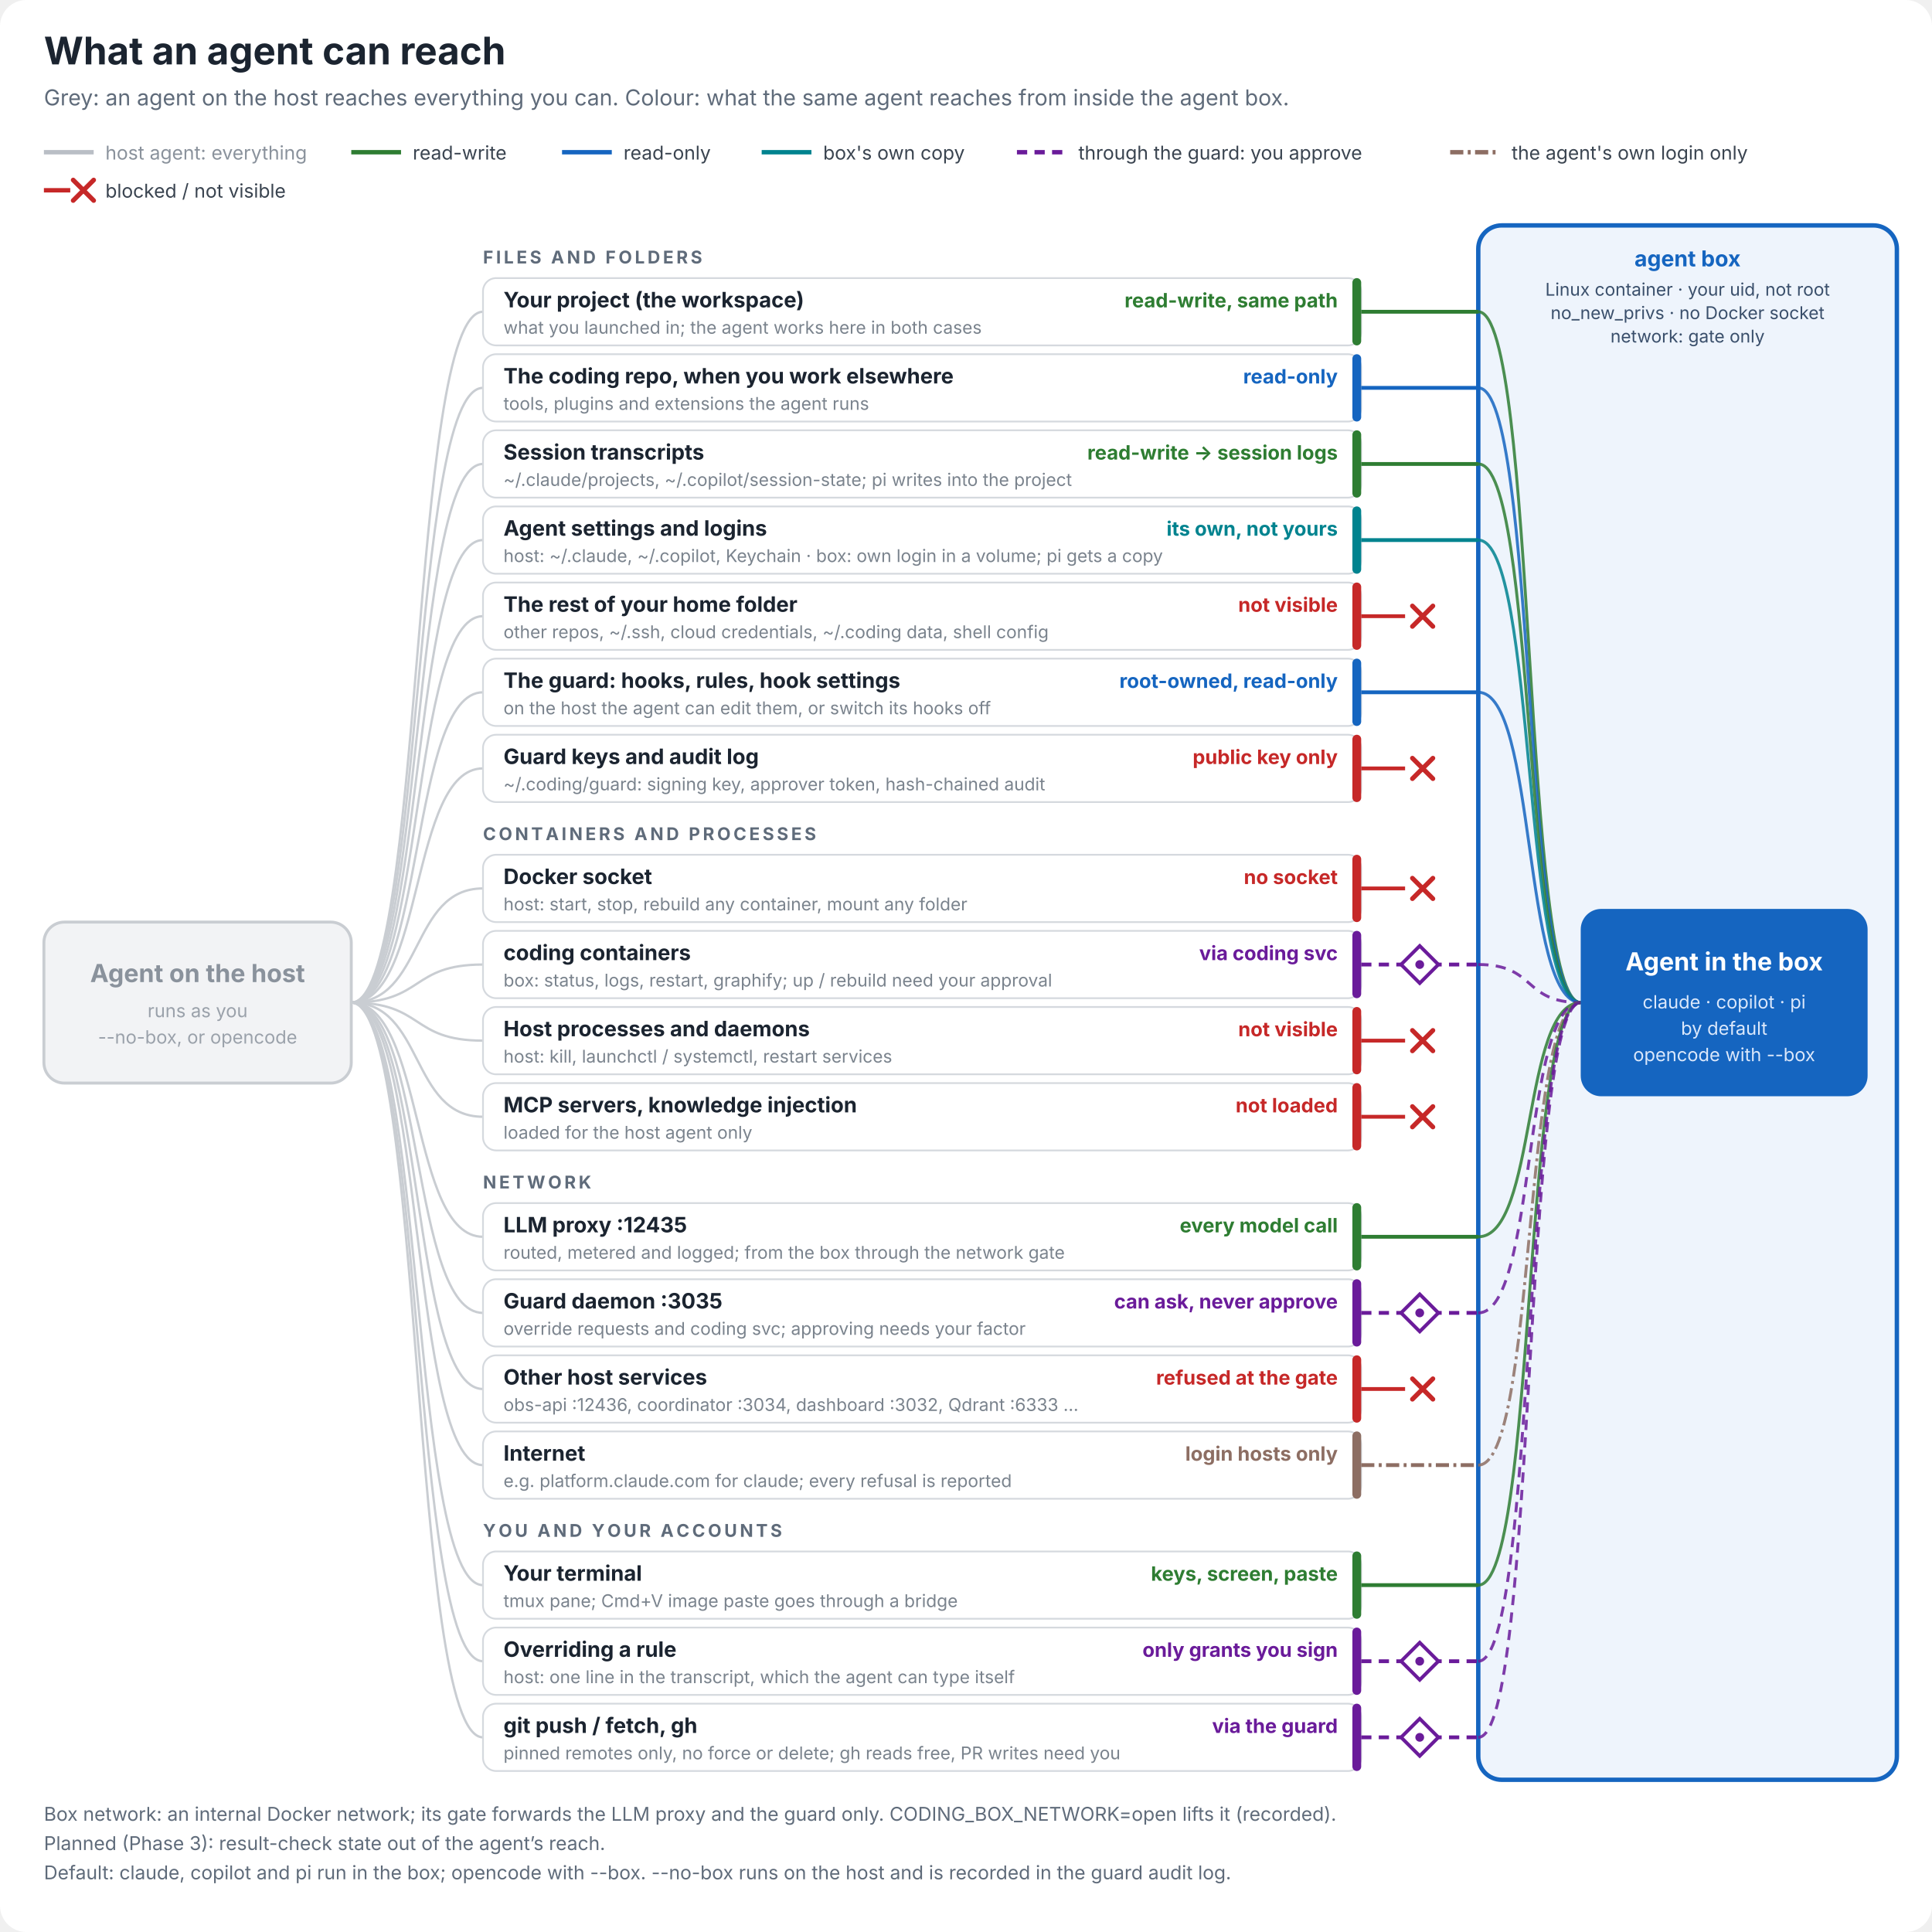
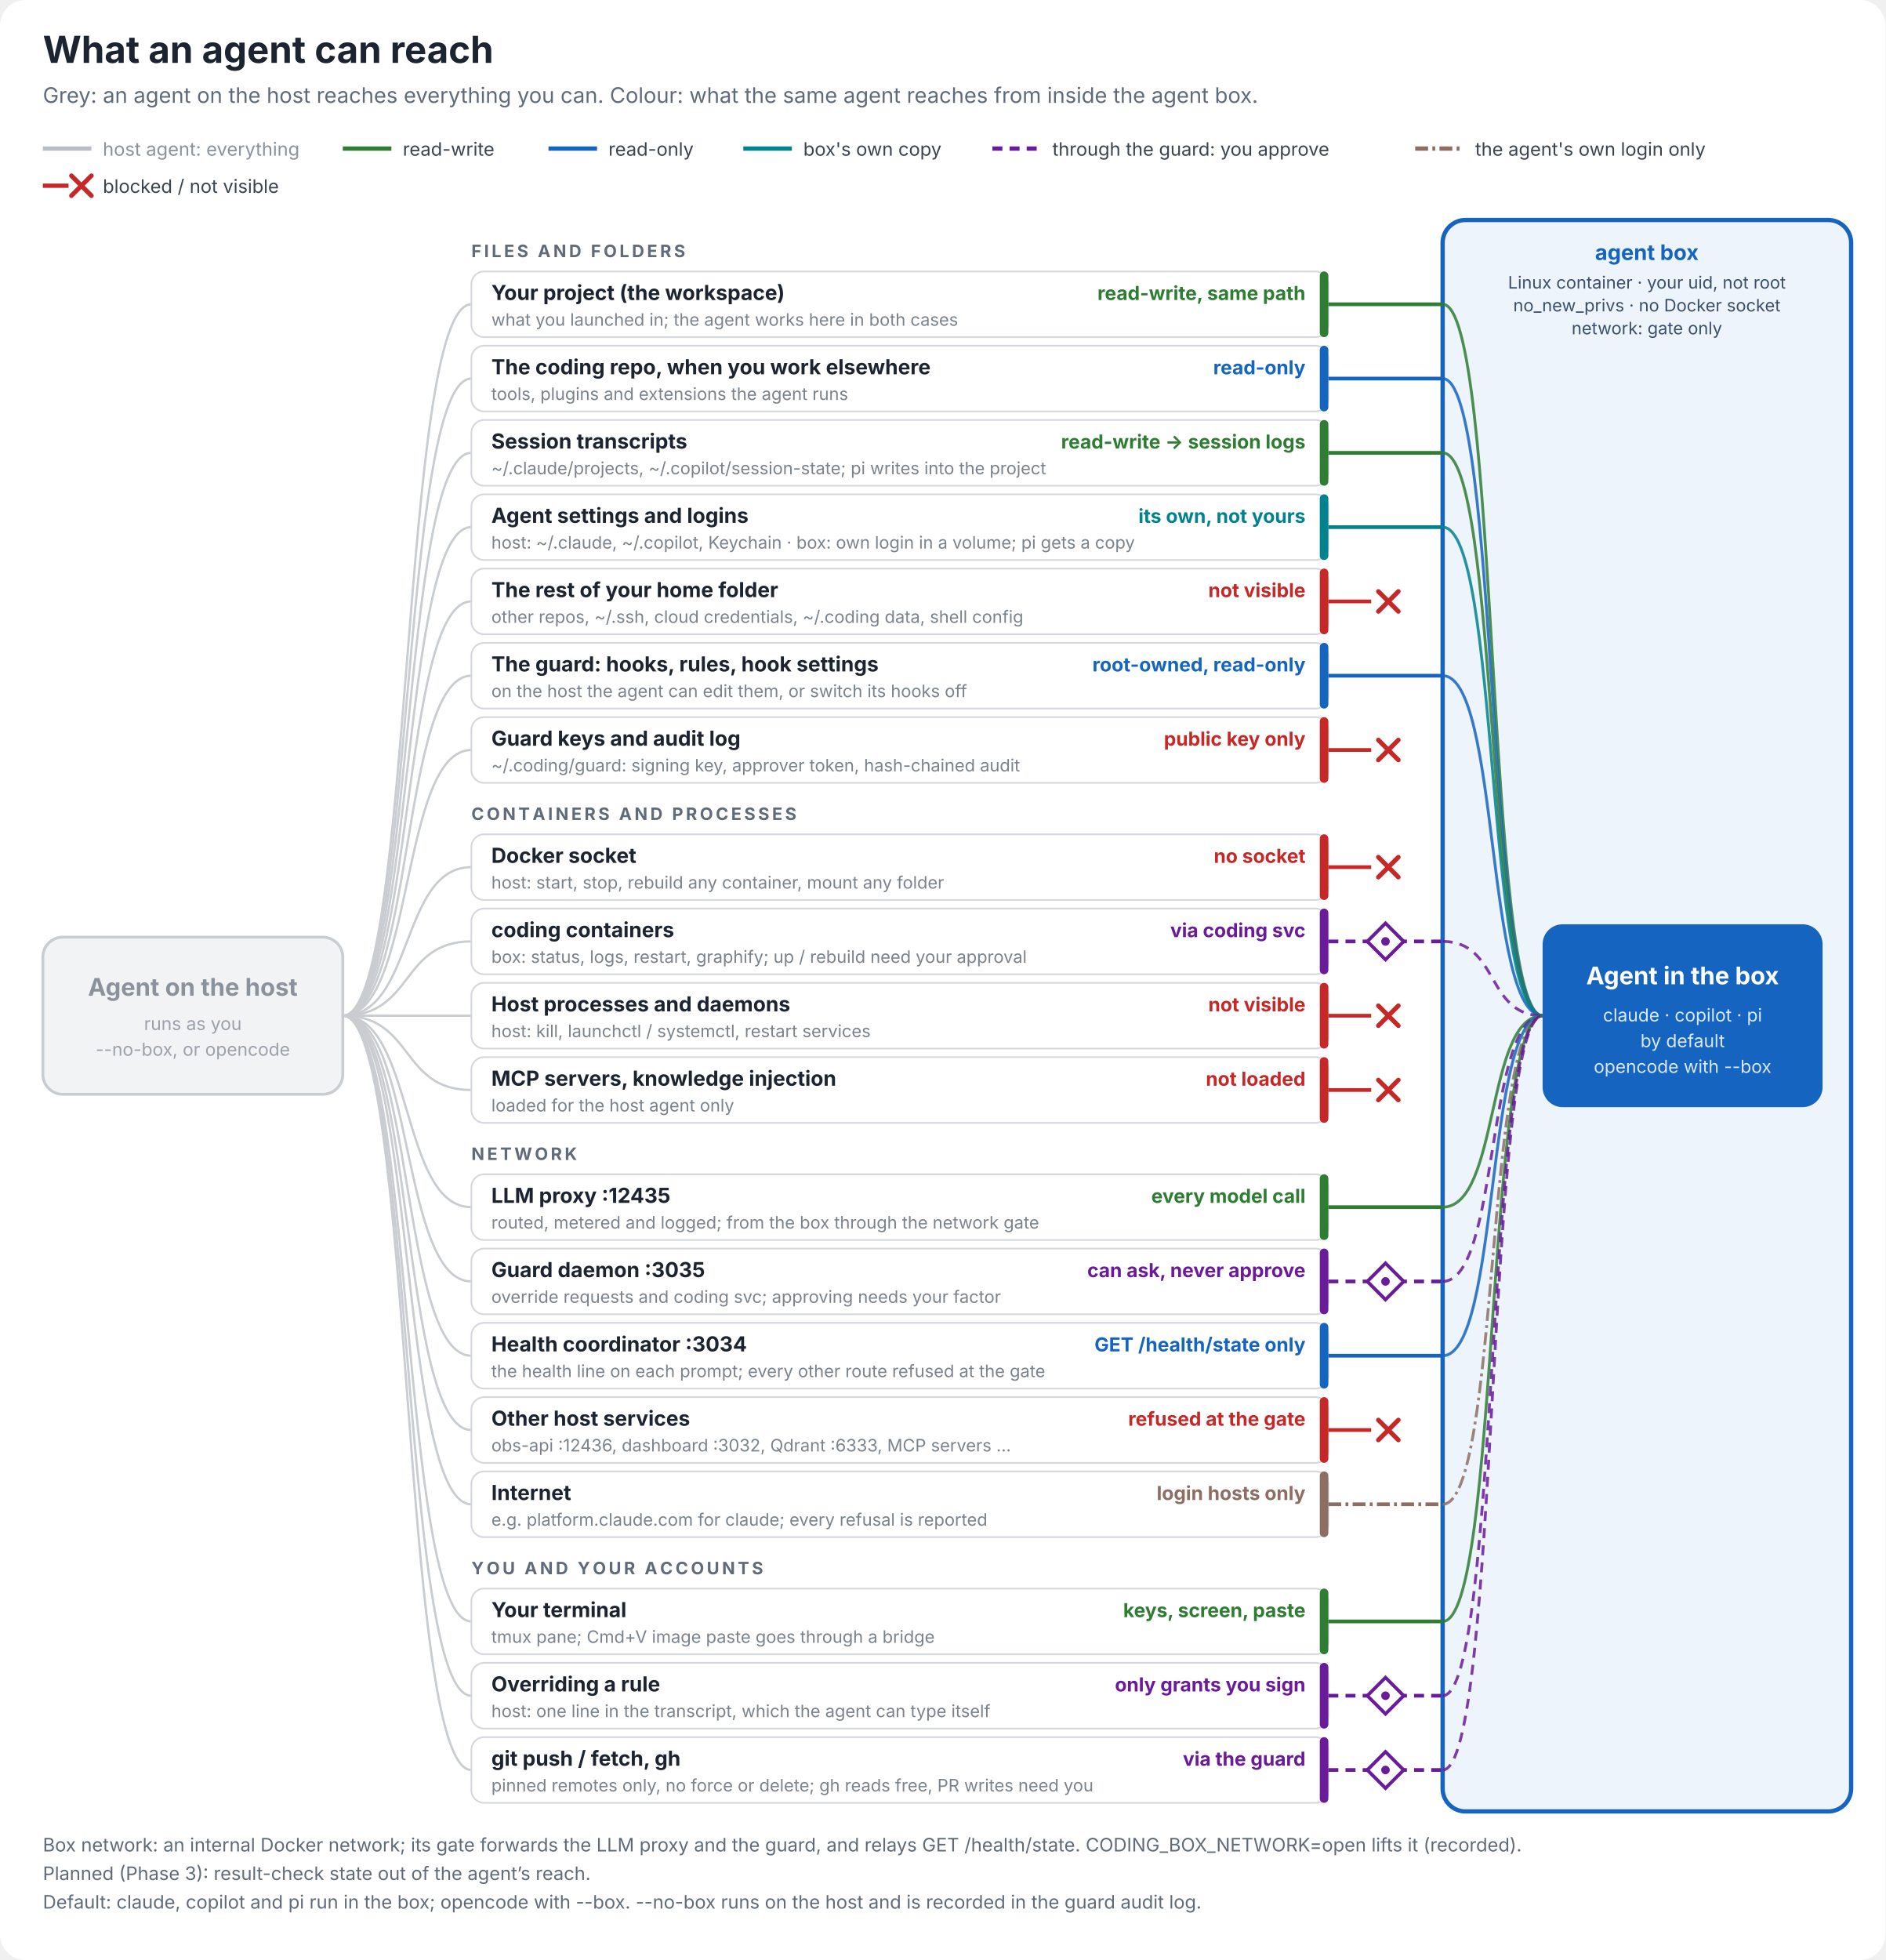
- <svg xmlns="http://www.w3.org/2000/svg" viewBox="0 0 1320 1320" width="1320" height="1320" font-family="Inter, -apple-system, 'Segoe UI', Helvetica, Arial, sans-serif" role="img" aria-labelledby="t d">
-   <rect x="0" y="0" width="1320" height="1320" rx="18" fill="#ffffff" />
+ <svg xmlns="http://www.w3.org/2000/svg" viewBox="0 0 1320 1372" width="1320" height="1372" font-family="Inter, -apple-system, 'Segoe UI', Helvetica, Arial, sans-serif" role="img" aria-labelledby="t d">
+   <rect x="0" y="0" width="1320" height="1372" rx="18" fill="#ffffff" />
  <text x="330" y="180" font-size="12" font-weight="700" fill="#5f6b7a">F I L E S   A N D   F O L D E R S</text>
  <text x="330" y="574" font-size="12" font-weight="700" fill="#5f6b7a">C O N T A I N E R S   A N D   P R O C E S S E S</text>
  <text x="330" y="812" font-size="12" font-weight="700" fill="#5f6b7a">N E T W O R K</text>
-   <text x="330" y="1050" font-size="12" font-weight="700" fill="#5f6b7a">Y O U   A N D   Y O U R   A C C O U N T S</text>
+   <text x="330" y="1102" font-size="12" font-weight="700" fill="#5f6b7a">Y O U   A N D   Y O U R   A C C O U N T S</text>
  <text x="30" y="44" font-size="26" font-weight="700" fill="#1b2430">What an agent can reach</text>
  <text x="30" y="72" font-size="15" fill="#5f6b7a">Grey: an agent on the host reaches everything you can. Colour: what the same agent reaches from inside the agent box.</text>
  <line x1="30" y1="104" x2="64" y2="104" stroke="#b9bec5" stroke-width="3" />
  <text x="72" y="109" font-size="13" fill="#8a929c">host agent: everything</text>
  <line x1="240" y1="104" x2="274" y2="104" stroke="#2e7d32" stroke-width="3" />
  <text x="282" y="109" font-size="13" fill="#3a4450">read-write</text>
  <line x1="384" y1="104" x2="418" y2="104" stroke="#1565c0" stroke-width="3" />
  <text x="426" y="109" font-size="13" fill="#3a4450">read-only</text>
  <line x1="520.4" y1="104" x2="554.4" y2="104" stroke="#00838f" stroke-width="3" />
  <text x="562.4" y="109" font-size="13" fill="#3a4450">box's own copy</text>
  <line x1="694.8" y1="104" x2="728.8" y2="104" stroke="#6a1b9a" stroke-width="3" stroke-dasharray="7 5" />
  <text x="736.8" y="109" font-size="13" fill="#3a4450">through the guard: you approve</text>
  <line x1="990.8" y1="104" x2="1024.8" y2="104" stroke="#8d6e63" stroke-width="3" stroke-dasharray="9 3 2 3" />
  <text x="1032.8" y="109" font-size="13" fill="#3a4450">the agent's own login only</text>
  <line x1="30" y1="130" x2="48" y2="130" stroke="#c62828" stroke-width="3" />
  <g stroke="#c62828" stroke-width="3.2" stroke-linecap="round">
    <line x1="50" y1="123" x2="64" y2="137" />
    <line x1="50" y1="137" x2="64" y2="123" />
  </g>
  <text x="72" y="135" font-size="13" fill="#3a4450">blocked / not visible</text>
-   <path d="M 240 685 C 290 685, 280 213, 330 213" fill="none" stroke="#c9cdd2" stroke-width="1.6" />
-   <path d="M 240 685 C 290 685, 280 265, 330 265" fill="none" stroke="#c9cdd2" stroke-width="1.6" />
-   <path d="M 240 685 C 290 685, 280 317, 330 317" fill="none" stroke="#c9cdd2" stroke-width="1.6" />
-   <path d="M 240 685 C 290 685, 280 369, 330 369" fill="none" stroke="#c9cdd2" stroke-width="1.6" />
-   <path d="M 240 685 C 290 685, 280 421, 330 421" fill="none" stroke="#c9cdd2" stroke-width="1.6" />
-   <path d="M 240 685 C 290 685, 280 473, 330 473" fill="none" stroke="#c9cdd2" stroke-width="1.6" />
-   <path d="M 240 685 C 290 685, 280 525, 330 525" fill="none" stroke="#c9cdd2" stroke-width="1.6" />
-   <path d="M 240 685 C 290 685, 280 607, 330 607" fill="none" stroke="#c9cdd2" stroke-width="1.6" />
-   <path d="M 240 685 C 290 685, 280 659, 330 659" fill="none" stroke="#c9cdd2" stroke-width="1.6" />
-   <path d="M 240 685 C 290 685, 280 711, 330 711" fill="none" stroke="#c9cdd2" stroke-width="1.6" />
-   <path d="M 240 685 C 290 685, 280 763, 330 763" fill="none" stroke="#c9cdd2" stroke-width="1.6" />
-   <path d="M 240 685 C 290 685, 280 845, 330 845" fill="none" stroke="#c9cdd2" stroke-width="1.6" />
-   <path d="M 240 685 C 290 685, 280 897, 330 897" fill="none" stroke="#c9cdd2" stroke-width="1.6" />
-   <path d="M 240 685 C 290 685, 280 949, 330 949" fill="none" stroke="#c9cdd2" stroke-width="1.6" />
-   <path d="M 240 685 C 290 685, 280 1001, 330 1001" fill="none" stroke="#c9cdd2" stroke-width="1.6" />
-   <path d="M 240 685 C 290 685, 280 1083, 330 1083" fill="none" stroke="#c9cdd2" stroke-width="1.6" />
-   <path d="M 240 685 C 290 685, 280 1135, 330 1135" fill="none" stroke="#c9cdd2" stroke-width="1.6" />
-   <path d="M 240 685 C 290 685, 280 1187, 330 1187" fill="none" stroke="#c9cdd2" stroke-width="1.6" />
-   <rect x="30" y="630" width="210" height="110" rx="14" fill="#f2f3f5" stroke="#c9cdd2" stroke-width="2" />
-   <text x="135" y="671" text-anchor="middle" font-size="17" font-weight="700" fill="#8a929c">Agent on the host</text>
-   <text x="135" y="695" text-anchor="middle" font-size="12.5" fill="#9aa1aa">runs as you</text>
-   <text x="135" y="713" text-anchor="middle" font-size="12.5" fill="#9aa1aa">--no-box, or opencode</text>
-   <rect x="1010" y="154" width="286" height="1062" rx="16" fill="#eef4fc" stroke="#1565c0" stroke-width="3" />
+   <path d="M 240 711 C 290 711, 280 213, 330 213" fill="none" stroke="#c9cdd2" stroke-width="1.6" />
+   <path d="M 240 711 C 290 711, 280 265, 330 265" fill="none" stroke="#c9cdd2" stroke-width="1.6" />
+   <path d="M 240 711 C 290 711, 280 317, 330 317" fill="none" stroke="#c9cdd2" stroke-width="1.6" />
+   <path d="M 240 711 C 290 711, 280 369, 330 369" fill="none" stroke="#c9cdd2" stroke-width="1.6" />
+   <path d="M 240 711 C 290 711, 280 421, 330 421" fill="none" stroke="#c9cdd2" stroke-width="1.6" />
+   <path d="M 240 711 C 290 711, 280 473, 330 473" fill="none" stroke="#c9cdd2" stroke-width="1.6" />
+   <path d="M 240 711 C 290 711, 280 525, 330 525" fill="none" stroke="#c9cdd2" stroke-width="1.6" />
+   <path d="M 240 711 C 290 711, 280 607, 330 607" fill="none" stroke="#c9cdd2" stroke-width="1.6" />
+   <path d="M 240 711 C 290 711, 280 659, 330 659" fill="none" stroke="#c9cdd2" stroke-width="1.6" />
+   <path d="M 240 711 C 290 711, 280 711, 330 711" fill="none" stroke="#c9cdd2" stroke-width="1.6" />
+   <path d="M 240 711 C 290 711, 280 763, 330 763" fill="none" stroke="#c9cdd2" stroke-width="1.6" />
+   <path d="M 240 711 C 290 711, 280 845, 330 845" fill="none" stroke="#c9cdd2" stroke-width="1.6" />
+   <path d="M 240 711 C 290 711, 280 897, 330 897" fill="none" stroke="#c9cdd2" stroke-width="1.6" />
+   <path d="M 240 711 C 290 711, 280 949, 330 949" fill="none" stroke="#c9cdd2" stroke-width="1.6" />
+   <path d="M 240 711 C 290 711, 280 1001, 330 1001" fill="none" stroke="#c9cdd2" stroke-width="1.6" />
+   <path d="M 240 711 C 290 711, 280 1053, 330 1053" fill="none" stroke="#c9cdd2" stroke-width="1.6" />
+   <path d="M 240 711 C 290 711, 280 1135, 330 1135" fill="none" stroke="#c9cdd2" stroke-width="1.6" />
+   <path d="M 240 711 C 290 711, 280 1187, 330 1187" fill="none" stroke="#c9cdd2" stroke-width="1.6" />
+   <path d="M 240 711 C 290 711, 280 1239, 330 1239" fill="none" stroke="#c9cdd2" stroke-width="1.6" />
+   <rect x="30" y="656" width="210" height="110" rx="14" fill="#f2f3f5" stroke="#c9cdd2" stroke-width="2" />
+   <text x="135" y="697" text-anchor="middle" font-size="17" font-weight="700" fill="#8a929c">Agent on the host</text>
+   <text x="135" y="721" text-anchor="middle" font-size="12.5" fill="#9aa1aa">runs as you</text>
+   <text x="135" y="739" text-anchor="middle" font-size="12.5" fill="#9aa1aa">--no-box, or opencode</text>
+   <rect x="1010" y="154" width="286" height="1114" rx="16" fill="#eef4fc" stroke="#1565c0" stroke-width="3" />
  <text x="1153" y="182" text-anchor="middle" font-size="15" font-weight="700" fill="#1565c0">agent box</text>
  <text x="1153" y="202" text-anchor="middle" font-size="12" fill="#3a4f6b">Linux container · your uid, not root</text>
  <text x="1153" y="218" text-anchor="middle" font-size="12" fill="#3a4f6b">no_new_privs · no Docker socket</text>
  <text x="1153" y="234" text-anchor="middle" font-size="12" fill="#3a4f6b">network: gate only</text>
  <rect x="330" y="190" width="600" height="46" rx="9" fill="#ffffff" stroke="#d5d9de" stroke-width="1.2" />
  <rect x="924" y="190" width="6" height="46" rx="3" fill="#2e7d32" />
  <text x="344" y="210" font-size="14.5" font-weight="700" fill="#1b2430">Your project (the workspace)</text>
  <text x="914" y="210" text-anchor="end" font-size="13.5" font-weight="700" fill="#2e7d32">read-write, same path</text>
  <text x="344" y="228" font-size="12" fill="#7a838d">what you launched in; the agent works here in both cases</text>
  <line x1="930" y1="213" x2="1010" y2="213" stroke="#2e7d32" stroke-width="2.6" />
-   <path d="M 1010 213 C 1050 213, 1040 685, 1080 685" fill="none" stroke="#2e7d32" stroke-width="2" opacity="0.85" />
+   <path d="M 1010 213 C 1050 213, 1040 711, 1080 711" fill="none" stroke="#2e7d32" stroke-width="2" opacity="0.85" />
  <rect x="330" y="242" width="600" height="46" rx="9" fill="#ffffff" stroke="#d5d9de" stroke-width="1.2" />
  <rect x="924" y="242" width="6" height="46" rx="3" fill="#1565c0" />
  <text x="344" y="262" font-size="14.5" font-weight="700" fill="#1b2430">The coding repo, when you work elsewhere</text>
  <text x="914" y="262" text-anchor="end" font-size="13.5" font-weight="700" fill="#1565c0">read-only</text>
  <text x="344" y="280" font-size="12" fill="#7a838d">tools, plugins and extensions the agent runs</text>
  <line x1="930" y1="265" x2="1010" y2="265" stroke="#1565c0" stroke-width="2.6" />
-   <path d="M 1010 265 C 1050 265, 1040 685, 1080 685" fill="none" stroke="#1565c0" stroke-width="2" opacity="0.85" />
+   <path d="M 1010 265 C 1050 265, 1040 711, 1080 711" fill="none" stroke="#1565c0" stroke-width="2" opacity="0.85" />
  <rect x="330" y="294" width="600" height="46" rx="9" fill="#ffffff" stroke="#d5d9de" stroke-width="1.2" />
  <rect x="924" y="294" width="6" height="46" rx="3" fill="#2e7d32" />
  <text x="344" y="314" font-size="14.5" font-weight="700" fill="#1b2430">Session transcripts</text>
  <text x="914" y="314" text-anchor="end" font-size="13.5" font-weight="700" fill="#2e7d32">read-write → session logs</text>
  <text x="344" y="332" font-size="12" fill="#7a838d">~/.claude/projects, ~/.copilot/session-state; pi writes into the project</text>
  <line x1="930" y1="317" x2="1010" y2="317" stroke="#2e7d32" stroke-width="2.6" />
-   <path d="M 1010 317 C 1050 317, 1040 685, 1080 685" fill="none" stroke="#2e7d32" stroke-width="2" opacity="0.85" />
+   <path d="M 1010 317 C 1050 317, 1040 711, 1080 711" fill="none" stroke="#2e7d32" stroke-width="2" opacity="0.85" />
  <rect x="330" y="346" width="600" height="46" rx="9" fill="#ffffff" stroke="#d5d9de" stroke-width="1.2" />
  <rect x="924" y="346" width="6" height="46" rx="3" fill="#00838f" />
  <text x="344" y="366" font-size="14.5" font-weight="700" fill="#1b2430">Agent settings and logins</text>
  <text x="914" y="366" text-anchor="end" font-size="13.5" font-weight="700" fill="#00838f">its own, not yours</text>
  <text x="344" y="384" font-size="12" fill="#7a838d">host: ~/.claude, ~/.copilot, Keychain · box: own login in a volume; pi gets a copy</text>
  <line x1="930" y1="369" x2="1010" y2="369" stroke="#00838f" stroke-width="2.6" />
-   <path d="M 1010 369 C 1050 369, 1040 685, 1080 685" fill="none" stroke="#00838f" stroke-width="2" opacity="0.85" />
+   <path d="M 1010 369 C 1050 369, 1040 711, 1080 711" fill="none" stroke="#00838f" stroke-width="2" opacity="0.85" />
  <rect x="330" y="398" width="600" height="46" rx="9" fill="#ffffff" stroke="#d5d9de" stroke-width="1.2" />
  <rect x="924" y="398" width="6" height="46" rx="3" fill="#c62828" />
  <text x="344" y="418" font-size="14.5" font-weight="700" fill="#1b2430">The rest of your home folder</text>
  <text x="914" y="418" text-anchor="end" font-size="13.5" font-weight="700" fill="#c62828">not visible</text>
  <text x="344" y="436" font-size="12" fill="#7a838d">other repos, ~/.ssh, cloud credentials, ~/.coding data, shell config</text>
  <line x1="930" y1="421" x2="960" y2="421" stroke="#c62828" stroke-width="2.6" />
  <g stroke="#c62828" stroke-width="3.2" stroke-linecap="round">
    <line x1="965" y1="414" x2="979" y2="428" />
    <line x1="965" y1="428" x2="979" y2="414" />
  </g>
  <rect x="330" y="450" width="600" height="46" rx="9" fill="#ffffff" stroke="#d5d9de" stroke-width="1.2" />
  <rect x="924" y="450" width="6" height="46" rx="3" fill="#1565c0" />
  <text x="344" y="470" font-size="14.5" font-weight="700" fill="#1b2430">The guard: hooks, rules, hook settings</text>
  <text x="914" y="470" text-anchor="end" font-size="13.5" font-weight="700" fill="#1565c0">root-owned, read-only</text>
  <text x="344" y="488" font-size="12" fill="#7a838d">on the host the agent can edit them, or switch its hooks off</text>
  <line x1="930" y1="473" x2="1010" y2="473" stroke="#1565c0" stroke-width="2.6" />
-   <path d="M 1010 473 C 1050 473, 1040 685, 1080 685" fill="none" stroke="#1565c0" stroke-width="2" opacity="0.85" />
+   <path d="M 1010 473 C 1050 473, 1040 711, 1080 711" fill="none" stroke="#1565c0" stroke-width="2" opacity="0.85" />
  <rect x="330" y="502" width="600" height="46" rx="9" fill="#ffffff" stroke="#d5d9de" stroke-width="1.2" />
  <rect x="924" y="502" width="6" height="46" rx="3" fill="#c62828" />
  <text x="344" y="522" font-size="14.5" font-weight="700" fill="#1b2430">Guard keys and audit log</text>
  <text x="914" y="522" text-anchor="end" font-size="13.5" font-weight="700" fill="#c62828">public key only</text>
  <text x="344" y="540" font-size="12" fill="#7a838d">~/.coding/guard: signing key, approver token, hash-chained audit</text>
  <line x1="930" y1="525" x2="960" y2="525" stroke="#c62828" stroke-width="2.6" />
  <g stroke="#c62828" stroke-width="3.2" stroke-linecap="round">
    <line x1="965" y1="518" x2="979" y2="532" />
    <line x1="965" y1="532" x2="979" y2="518" />
  </g>
  <rect x="330" y="584" width="600" height="46" rx="9" fill="#ffffff" stroke="#d5d9de" stroke-width="1.2" />
  <rect x="924" y="584" width="6" height="46" rx="3" fill="#c62828" />
  <text x="344" y="604" font-size="14.5" font-weight="700" fill="#1b2430">Docker socket</text>
  <text x="914" y="604" text-anchor="end" font-size="13.5" font-weight="700" fill="#c62828">no socket</text>
  <text x="344" y="622" font-size="12" fill="#7a838d">host: start, stop, rebuild any container, mount any folder</text>
  <line x1="930" y1="607" x2="960" y2="607" stroke="#c62828" stroke-width="2.6" />
  <g stroke="#c62828" stroke-width="3.2" stroke-linecap="round">
    <line x1="965" y1="600" x2="979" y2="614" />
    <line x1="965" y1="614" x2="979" y2="600" />
  </g>
  <rect x="330" y="636" width="600" height="46" rx="9" fill="#ffffff" stroke="#d5d9de" stroke-width="1.2" />
  <rect x="924" y="636" width="6" height="46" rx="3" fill="#6a1b9a" />
  <text x="344" y="656" font-size="14.5" font-weight="700" fill="#1b2430">coding containers</text>
  <text x="914" y="656" text-anchor="end" font-size="13.5" font-weight="700" fill="#6a1b9a">via coding svc</text>
  <text x="344" y="674" font-size="12" fill="#7a838d">box: status, logs, restart, graphify; up / rebuild need your approval</text>
  <line x1="930" y1="659" x2="1010" y2="659" stroke="#6a1b9a" stroke-width="2.6" stroke-dasharray="7 5" />
  <g>
    <rect x="961" y="650" width="18" height="18" transform="rotate(45 970 659)" fill="#ffffff" stroke="#6a1b9a" stroke-width="2.4" />
    <circle cx="970" cy="659" r="3" fill="#6a1b9a" />
  </g>
-   <path d="M 1010 659 C 1050 659, 1040 685, 1080 685" fill="none" stroke="#6a1b9a" stroke-width="2" stroke-dasharray="7 5" opacity="0.85" />
+   <path d="M 1010 659 C 1050 659, 1040 711, 1080 711" fill="none" stroke="#6a1b9a" stroke-width="2" stroke-dasharray="7 5" opacity="0.85" />
  <rect x="330" y="688" width="600" height="46" rx="9" fill="#ffffff" stroke="#d5d9de" stroke-width="1.2" />
  <rect x="924" y="688" width="6" height="46" rx="3" fill="#c62828" />
  <text x="344" y="708" font-size="14.5" font-weight="700" fill="#1b2430">Host processes and daemons</text>
  <text x="914" y="708" text-anchor="end" font-size="13.5" font-weight="700" fill="#c62828">not visible</text>
  <text x="344" y="726" font-size="12" fill="#7a838d">host: kill, launchctl / systemctl, restart services</text>
  <line x1="930" y1="711" x2="960" y2="711" stroke="#c62828" stroke-width="2.6" />
  <g stroke="#c62828" stroke-width="3.2" stroke-linecap="round">
    <line x1="965" y1="704" x2="979" y2="718" />
    <line x1="965" y1="718" x2="979" y2="704" />
  </g>
  <rect x="330" y="740" width="600" height="46" rx="9" fill="#ffffff" stroke="#d5d9de" stroke-width="1.2" />
  <rect x="924" y="740" width="6" height="46" rx="3" fill="#c62828" />
  <text x="344" y="760" font-size="14.5" font-weight="700" fill="#1b2430">MCP servers, knowledge injection</text>
  <text x="914" y="760" text-anchor="end" font-size="13.5" font-weight="700" fill="#c62828">not loaded</text>
  <text x="344" y="778" font-size="12" fill="#7a838d">loaded for the host agent only</text>
  <line x1="930" y1="763" x2="960" y2="763" stroke="#c62828" stroke-width="2.6" />
  <g stroke="#c62828" stroke-width="3.2" stroke-linecap="round">
    <line x1="965" y1="756" x2="979" y2="770" />
    <line x1="965" y1="770" x2="979" y2="756" />
  </g>
  <rect x="330" y="822" width="600" height="46" rx="9" fill="#ffffff" stroke="#d5d9de" stroke-width="1.2" />
  <rect x="924" y="822" width="6" height="46" rx="3" fill="#2e7d32" />
  <text x="344" y="842" font-size="14.5" font-weight="700" fill="#1b2430">LLM proxy  :12435</text>
  <text x="914" y="842" text-anchor="end" font-size="13.5" font-weight="700" fill="#2e7d32">every model call</text>
  <text x="344" y="860" font-size="12" fill="#7a838d">routed, metered and logged; from the box through the network gate</text>
  <line x1="930" y1="845" x2="1010" y2="845" stroke="#2e7d32" stroke-width="2.6" />
-   <path d="M 1010 845 C 1050 845, 1040 685, 1080 685" fill="none" stroke="#2e7d32" stroke-width="2" opacity="0.85" />
+   <path d="M 1010 845 C 1050 845, 1040 711, 1080 711" fill="none" stroke="#2e7d32" stroke-width="2" opacity="0.85" />
  <rect x="330" y="874" width="600" height="46" rx="9" fill="#ffffff" stroke="#d5d9de" stroke-width="1.2" />
  <rect x="924" y="874" width="6" height="46" rx="3" fill="#6a1b9a" />
  <text x="344" y="894" font-size="14.5" font-weight="700" fill="#1b2430">Guard daemon  :3035</text>
  <text x="914" y="894" text-anchor="end" font-size="13.5" font-weight="700" fill="#6a1b9a">can ask, never approve</text>
  <text x="344" y="912" font-size="12" fill="#7a838d">override requests and coding svc; approving needs your factor</text>
  <line x1="930" y1="897" x2="1010" y2="897" stroke="#6a1b9a" stroke-width="2.6" stroke-dasharray="7 5" />
  <g>
    <rect x="961" y="888" width="18" height="18" transform="rotate(45 970 897)" fill="#ffffff" stroke="#6a1b9a" stroke-width="2.4" />
    <circle cx="970" cy="897" r="3" fill="#6a1b9a" />
  </g>
-   <path d="M 1010 897 C 1050 897, 1040 685, 1080 685" fill="none" stroke="#6a1b9a" stroke-width="2" stroke-dasharray="7 5" opacity="0.85" />
+   <path d="M 1010 897 C 1050 897, 1040 711, 1080 711" fill="none" stroke="#6a1b9a" stroke-width="2" stroke-dasharray="7 5" opacity="0.85" />
  <rect x="330" y="926" width="600" height="46" rx="9" fill="#ffffff" stroke="#d5d9de" stroke-width="1.2" />
-   <rect x="924" y="926" width="6" height="46" rx="3" fill="#c62828" />
-   <text x="344" y="946" font-size="14.5" font-weight="700" fill="#1b2430">Other host services</text>
-   <text x="914" y="946" text-anchor="end" font-size="13.5" font-weight="700" fill="#c62828">refused at the gate</text>
-   <text x="344" y="964" font-size="12" fill="#7a838d">obs-api :12436, coordinator :3034, dashboard :3032, Qdrant :6333 …</text>
-   <line x1="930" y1="949" x2="960" y2="949" stroke="#c62828" stroke-width="2.6" />
-   <g stroke="#c62828" stroke-width="3.2" stroke-linecap="round">
-     <line x1="965" y1="942" x2="979" y2="956" />
-     <line x1="965" y1="956" x2="979" y2="942" />
-   </g>
+   <rect x="924" y="926" width="6" height="46" rx="3" fill="#1565c0" />
+   <text x="344" y="946" font-size="14.5" font-weight="700" fill="#1b2430">Health coordinator  :3034</text>
+   <text x="914" y="946" text-anchor="end" font-size="13.5" font-weight="700" fill="#1565c0">GET /health/state only</text>
+   <text x="344" y="964" font-size="12" fill="#7a838d">the health line on each prompt; every other route refused at the gate</text>
+   <line x1="930" y1="949" x2="1010" y2="949" stroke="#1565c0" stroke-width="2.6" />
+   <path d="M 1010 949 C 1050 949, 1040 711, 1080 711" fill="none" stroke="#1565c0" stroke-width="2" opacity="0.85" />
  <rect x="330" y="978" width="600" height="46" rx="9" fill="#ffffff" stroke="#d5d9de" stroke-width="1.2" />
-   <rect x="924" y="978" width="6" height="46" rx="3" fill="#8d6e63" />
-   <text x="344" y="998" font-size="14.5" font-weight="700" fill="#1b2430">Internet</text>
-   <text x="914" y="998" text-anchor="end" font-size="13.5" font-weight="700" fill="#8d6e63">login hosts only</text>
-   <text x="344" y="1016" font-size="12" fill="#7a838d">e.g. platform.claude.com for claude; every refusal is reported</text>
-   <line x1="930" y1="1001" x2="1010" y2="1001" stroke="#8d6e63" stroke-width="2.6" stroke-dasharray="9 3 2 3" />
-   <path d="M 1010 1001 C 1050 1001, 1040 685, 1080 685" fill="none" stroke="#8d6e63" stroke-width="2" stroke-dasharray="9 3 2 3" opacity="0.85" />
-   <rect x="330" y="1060" width="600" height="46" rx="9" fill="#ffffff" stroke="#d5d9de" stroke-width="1.2" />
-   <rect x="924" y="1060" width="6" height="46" rx="3" fill="#2e7d32" />
-   <text x="344" y="1080" font-size="14.5" font-weight="700" fill="#1b2430">Your terminal</text>
-   <text x="914" y="1080" text-anchor="end" font-size="13.5" font-weight="700" fill="#2e7d32">keys, screen, paste</text>
-   <text x="344" y="1098" font-size="12" fill="#7a838d">tmux pane; Cmd+V image paste goes through a bridge</text>
-   <line x1="930" y1="1083" x2="1010" y2="1083" stroke="#2e7d32" stroke-width="2.6" />
-   <path d="M 1010 1083 C 1050 1083, 1040 685, 1080 685" fill="none" stroke="#2e7d32" stroke-width="2" opacity="0.85" />
+   <rect x="924" y="978" width="6" height="46" rx="3" fill="#c62828" />
+   <text x="344" y="998" font-size="14.5" font-weight="700" fill="#1b2430">Other host services</text>
+   <text x="914" y="998" text-anchor="end" font-size="13.5" font-weight="700" fill="#c62828">refused at the gate</text>
+   <text x="344" y="1016" font-size="12" fill="#7a838d">obs-api :12436, dashboard :3032, Qdrant :6333, MCP servers …</text>
+   <line x1="930" y1="1001" x2="960" y2="1001" stroke="#c62828" stroke-width="2.6" />
+   <g stroke="#c62828" stroke-width="3.2" stroke-linecap="round">
+     <line x1="965" y1="994" x2="979" y2="1008" />
+     <line x1="965" y1="1008" x2="979" y2="994" />
+   </g>
+   <rect x="330" y="1030" width="600" height="46" rx="9" fill="#ffffff" stroke="#d5d9de" stroke-width="1.2" />
+   <rect x="924" y="1030" width="6" height="46" rx="3" fill="#8d6e63" />
+   <text x="344" y="1050" font-size="14.5" font-weight="700" fill="#1b2430">Internet</text>
+   <text x="914" y="1050" text-anchor="end" font-size="13.5" font-weight="700" fill="#8d6e63">login hosts only</text>
+   <text x="344" y="1068" font-size="12" fill="#7a838d">e.g. platform.claude.com for claude; every refusal is reported</text>
+   <line x1="930" y1="1053" x2="1010" y2="1053" stroke="#8d6e63" stroke-width="2.6" stroke-dasharray="9 3 2 3" />
+   <path d="M 1010 1053 C 1050 1053, 1040 711, 1080 711" fill="none" stroke="#8d6e63" stroke-width="2" stroke-dasharray="9 3 2 3" opacity="0.85" />
  <rect x="330" y="1112" width="600" height="46" rx="9" fill="#ffffff" stroke="#d5d9de" stroke-width="1.2" />
-   <rect x="924" y="1112" width="6" height="46" rx="3" fill="#6a1b9a" />
-   <text x="344" y="1132" font-size="14.5" font-weight="700" fill="#1b2430">Overriding a rule</text>
-   <text x="914" y="1132" text-anchor="end" font-size="13.5" font-weight="700" fill="#6a1b9a">only grants you sign</text>
-   <text x="344" y="1150" font-size="12" fill="#7a838d">host: one line in the transcript, which the agent can type itself</text>
-   <line x1="930" y1="1135" x2="1010" y2="1135" stroke="#6a1b9a" stroke-width="2.6" stroke-dasharray="7 5" />
-   <g>
-     <rect x="961" y="1126" width="18" height="18" transform="rotate(45 970 1135)" fill="#ffffff" stroke="#6a1b9a" stroke-width="2.4" />
-     <circle cx="970" cy="1135" r="3" fill="#6a1b9a" />
-   </g>
-   <path d="M 1010 1135 C 1050 1135, 1040 685, 1080 685" fill="none" stroke="#6a1b9a" stroke-width="2" stroke-dasharray="7 5" opacity="0.85" />
+   <rect x="924" y="1112" width="6" height="46" rx="3" fill="#2e7d32" />
+   <text x="344" y="1132" font-size="14.5" font-weight="700" fill="#1b2430">Your terminal</text>
+   <text x="914" y="1132" text-anchor="end" font-size="13.5" font-weight="700" fill="#2e7d32">keys, screen, paste</text>
+   <text x="344" y="1150" font-size="12" fill="#7a838d">tmux pane; Cmd+V image paste goes through a bridge</text>
+   <line x1="930" y1="1135" x2="1010" y2="1135" stroke="#2e7d32" stroke-width="2.6" />
+   <path d="M 1010 1135 C 1050 1135, 1040 711, 1080 711" fill="none" stroke="#2e7d32" stroke-width="2" opacity="0.85" />
  <rect x="330" y="1164" width="600" height="46" rx="9" fill="#ffffff" stroke="#d5d9de" stroke-width="1.2" />
  <rect x="924" y="1164" width="6" height="46" rx="3" fill="#6a1b9a" />
-   <text x="344" y="1184" font-size="14.5" font-weight="700" fill="#1b2430">git push / fetch, gh</text>
-   <text x="914" y="1184" text-anchor="end" font-size="13.5" font-weight="700" fill="#6a1b9a">via the guard</text>
-   <text x="344" y="1202" font-size="12" fill="#7a838d">pinned remotes only, no force or delete; gh reads free, PR writes need you</text>
+   <text x="344" y="1184" font-size="14.5" font-weight="700" fill="#1b2430">Overriding a rule</text>
+   <text x="914" y="1184" text-anchor="end" font-size="13.5" font-weight="700" fill="#6a1b9a">only grants you sign</text>
+   <text x="344" y="1202" font-size="12" fill="#7a838d">host: one line in the transcript, which the agent can type itself</text>
  <line x1="930" y1="1187" x2="1010" y2="1187" stroke="#6a1b9a" stroke-width="2.6" stroke-dasharray="7 5" />
  <g>
    <rect x="961" y="1178" width="18" height="18" transform="rotate(45 970 1187)" fill="#ffffff" stroke="#6a1b9a" stroke-width="2.4" />
    <circle cx="970" cy="1187" r="3" fill="#6a1b9a" />
  </g>
-   <path d="M 1010 1187 C 1050 1187, 1040 685, 1080 685" fill="none" stroke="#6a1b9a" stroke-width="2" stroke-dasharray="7 5" opacity="0.85" />
-   <rect x="1080" y="621" width="196" height="128" rx="14" fill="#1565c0" />
-   <text x="1178" y="663" text-anchor="middle" font-size="17" font-weight="700" fill="#ffffff">Agent in the box</text>
-   <text x="1178" y="689" text-anchor="middle" font-size="12.5" fill="#dbe8fb">claude · copilot · pi</text>
-   <text x="1178" y="707" text-anchor="middle" font-size="12.5" fill="#dbe8fb">by default</text>
-   <text x="1178" y="725" text-anchor="middle" font-size="12.5" fill="#dbe8fb">opencode with --box</text>
-   <text x="30" y="1244" font-size="13" fill="#5f6b7a">Box network: an internal Docker network; its gate forwards the LLM proxy and the guard only. CODING_BOX_NETWORK=open lifts it (recorded).</text>
-   <text x="30" y="1264" font-size="13" fill="#5f6b7a">Planned (Phase 3): result-check state out of the agent’s reach.</text>
-   <text x="30" y="1284" font-size="13" fill="#5f6b7a">Default: claude, copilot and pi run in the box; opencode with --box. --no-box runs on the host and is recorded in the guard audit log.</text>
+   <path d="M 1010 1187 C 1050 1187, 1040 711, 1080 711" fill="none" stroke="#6a1b9a" stroke-width="2" stroke-dasharray="7 5" opacity="0.85" />
+   <rect x="330" y="1216" width="600" height="46" rx="9" fill="#ffffff" stroke="#d5d9de" stroke-width="1.2" />
+   <rect x="924" y="1216" width="6" height="46" rx="3" fill="#6a1b9a" />
+   <text x="344" y="1236" font-size="14.5" font-weight="700" fill="#1b2430">git push / fetch, gh</text>
+   <text x="914" y="1236" text-anchor="end" font-size="13.5" font-weight="700" fill="#6a1b9a">via the guard</text>
+   <text x="344" y="1254" font-size="12" fill="#7a838d">pinned remotes only, no force or delete; gh reads free, PR writes need you</text>
+   <line x1="930" y1="1239" x2="1010" y2="1239" stroke="#6a1b9a" stroke-width="2.6" stroke-dasharray="7 5" />
+   <g>
+     <rect x="961" y="1230" width="18" height="18" transform="rotate(45 970 1239)" fill="#ffffff" stroke="#6a1b9a" stroke-width="2.4" />
+     <circle cx="970" cy="1239" r="3" fill="#6a1b9a" />
+   </g>
+   <path d="M 1010 1239 C 1050 1239, 1040 711, 1080 711" fill="none" stroke="#6a1b9a" stroke-width="2" stroke-dasharray="7 5" opacity="0.85" />
+   <rect x="1080" y="647" width="196" height="128" rx="14" fill="#1565c0" />
+   <text x="1178" y="689" text-anchor="middle" font-size="17" font-weight="700" fill="#ffffff">Agent in the box</text>
+   <text x="1178" y="715" text-anchor="middle" font-size="12.5" fill="#dbe8fb">claude · copilot · pi</text>
+   <text x="1178" y="733" text-anchor="middle" font-size="12.5" fill="#dbe8fb">by default</text>
+   <text x="1178" y="751" text-anchor="middle" font-size="12.5" fill="#dbe8fb">opencode with --box</text>
+   <text x="30" y="1296" font-size="13" fill="#5f6b7a">Box network: an internal Docker network; its gate forwards the LLM proxy and the guard, and relays GET /health/state. CODING_BOX_NETWORK=open lifts it (recorded).</text>
+   <text x="30" y="1316" font-size="13" fill="#5f6b7a">Planned (Phase 3): result-check state out of the agent’s reach.</text>
+   <text x="30" y="1336" font-size="13" fill="#5f6b7a">Default: claude, copilot and pi run in the box; opencode with --box. --no-box runs on the host and is recorded in the guard audit log.</text>
</svg>
